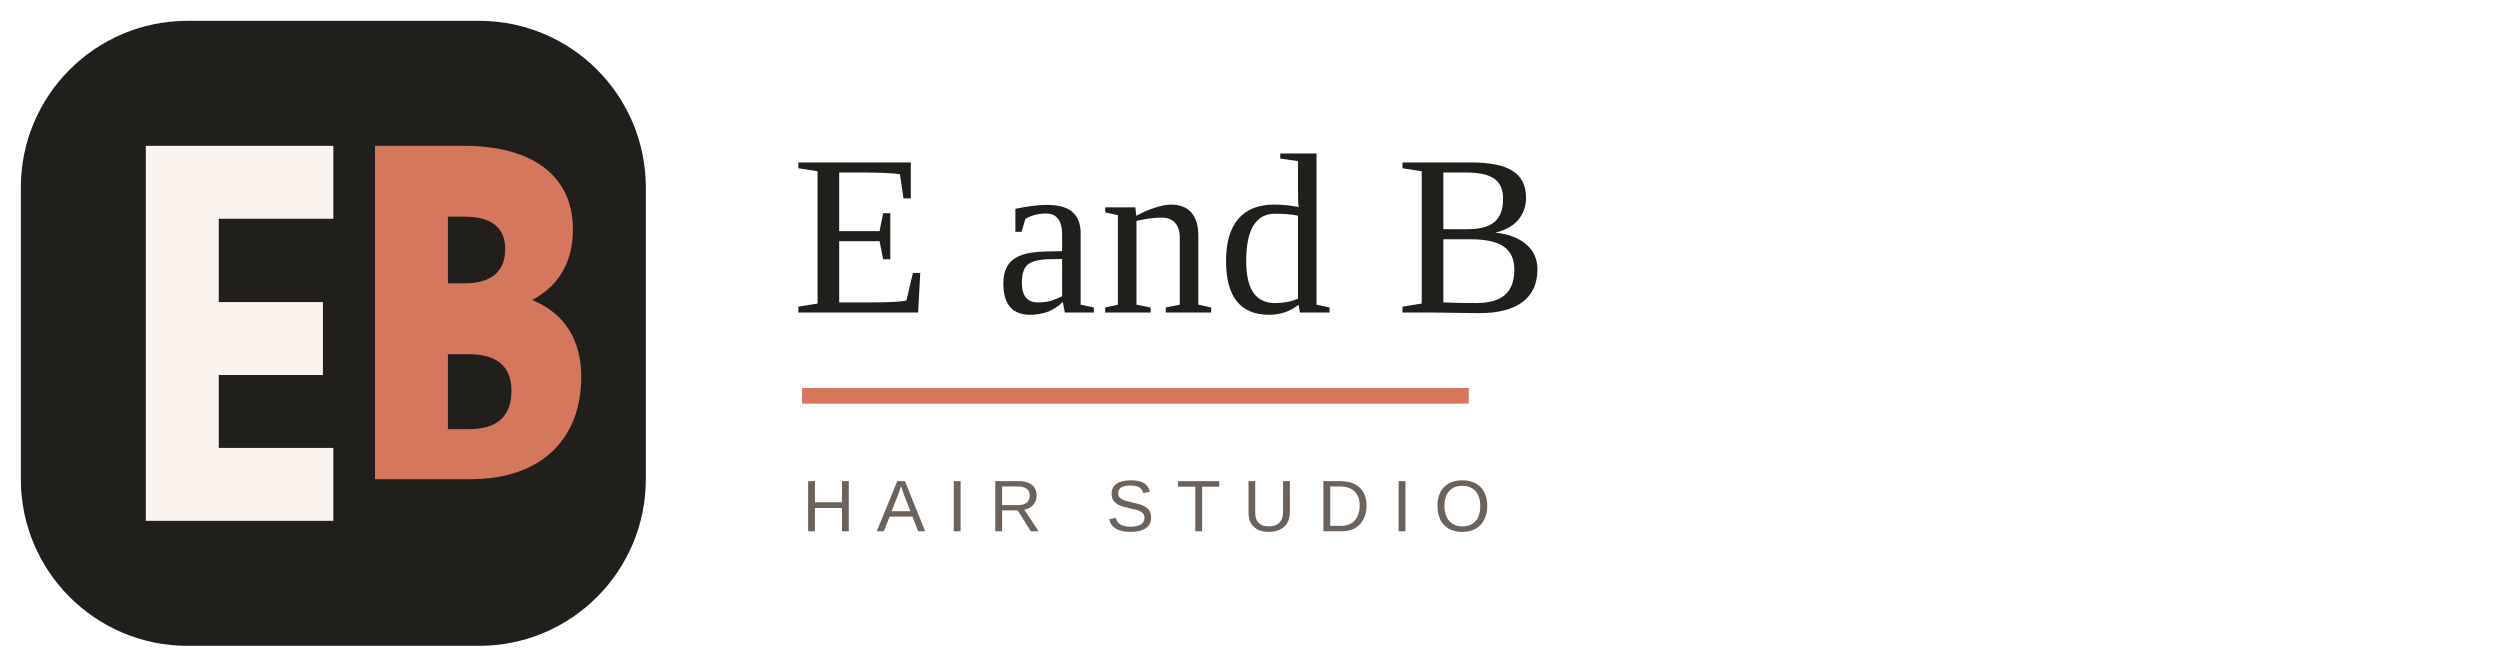
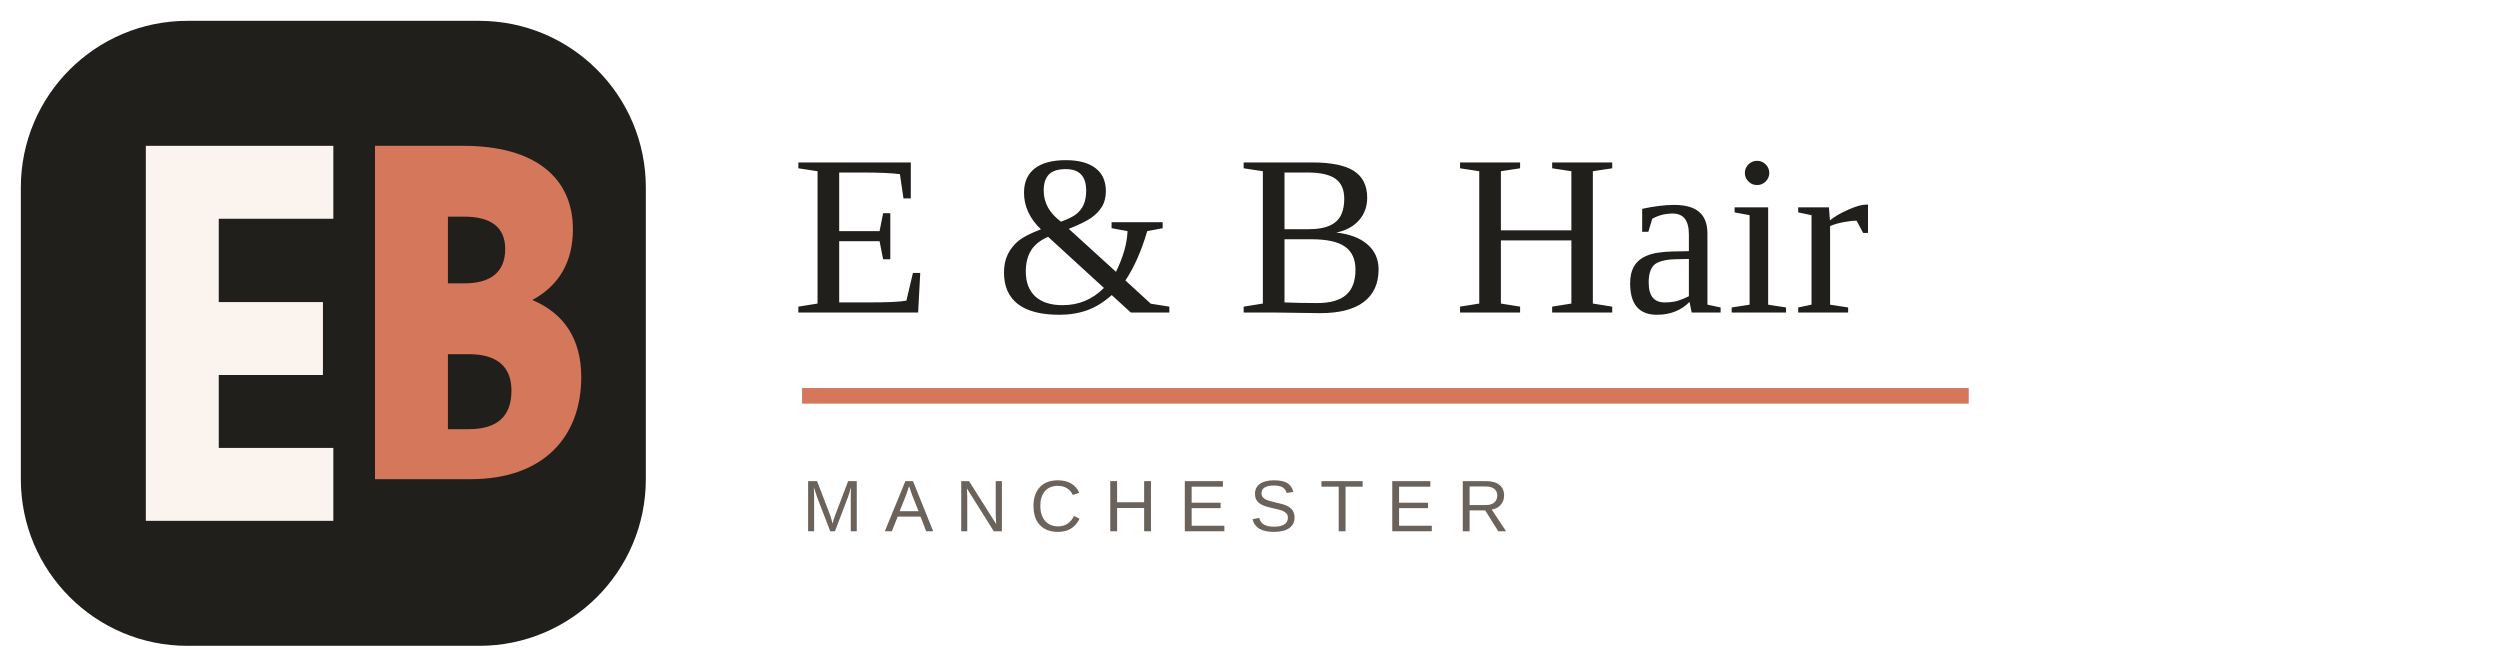
<svg xmlns="http://www.w3.org/2000/svg" viewBox="0 0 240 64" role="img" aria-labelledby="title desc">
  <rect x="2" y="2" width="60" height="60" rx="16" fill="#211F1C" />
  <path fill="#FBF4EE" d="M14 14h18v7H21v8h10v7H21v7h11v7H14V14Z" />
  <path fill="#D4775B" d="M36 14h8.5C51.4 14 55 17.1 55 22c0 3.1-1.3 5.4-3.9 6.8 3.1 1.3 4.7 3.8 4.7 7.4 0 5.8-3.7 9.8-10.6 9.8H36V14Zm7 6.8v6.4h1.6c2.4 0 3.9-1 3.9-3.3 0-2.1-1.4-3.1-3.9-3.1H43Zm0 13.2v7.2h2c2.7 0 4.1-1.2 4.1-3.7 0-2.4-1.5-3.5-4.1-3.5h-2Z" />
-   <text x="76" y="30" fill="#211F1C" font-family="Georgia, 'Times New Roman', serif" font-size="22" letter-spacing=".3">E and B</text>
-   <path d="M77 38h64" stroke="#D4775B" stroke-width="1.5" />
-   <text x="77" y="51" fill="#6B625B" font-family="Arial, Helvetica, sans-serif" font-size="7" letter-spacing="2.1">HAIR STUDIO</text>
+   <text x="76" y="30" fill="#211F1C" font-family="Georgia, 'Times New Roman', serif" font-size="22" letter-spacing=".3">E &amp; B Hair</text>
+   <path d="M77 38h112" stroke="#D4775B" stroke-width="1.5" />
+   <text x="77" y="51" fill="#6B625B" font-family="Arial, Helvetica, sans-serif" font-size="7" letter-spacing="2.1">MANCHESTER</text>
</svg>
